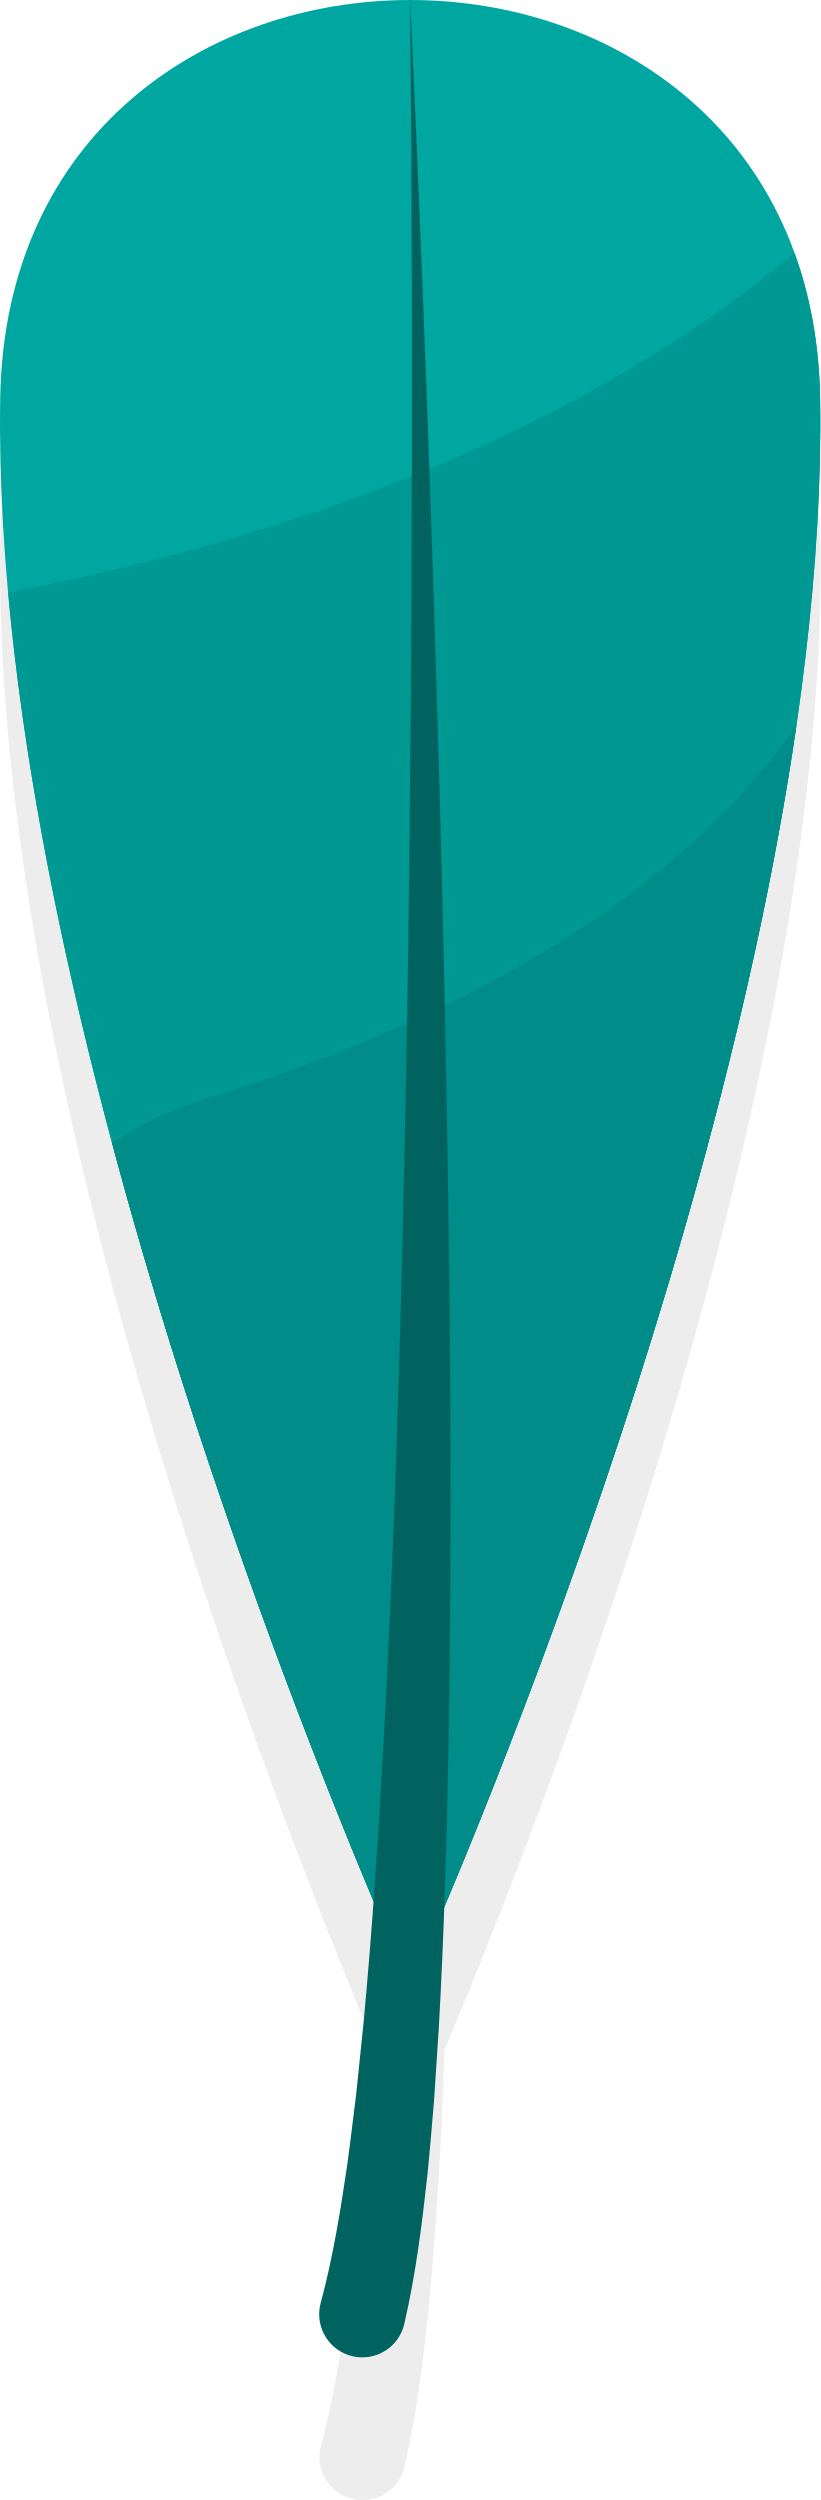
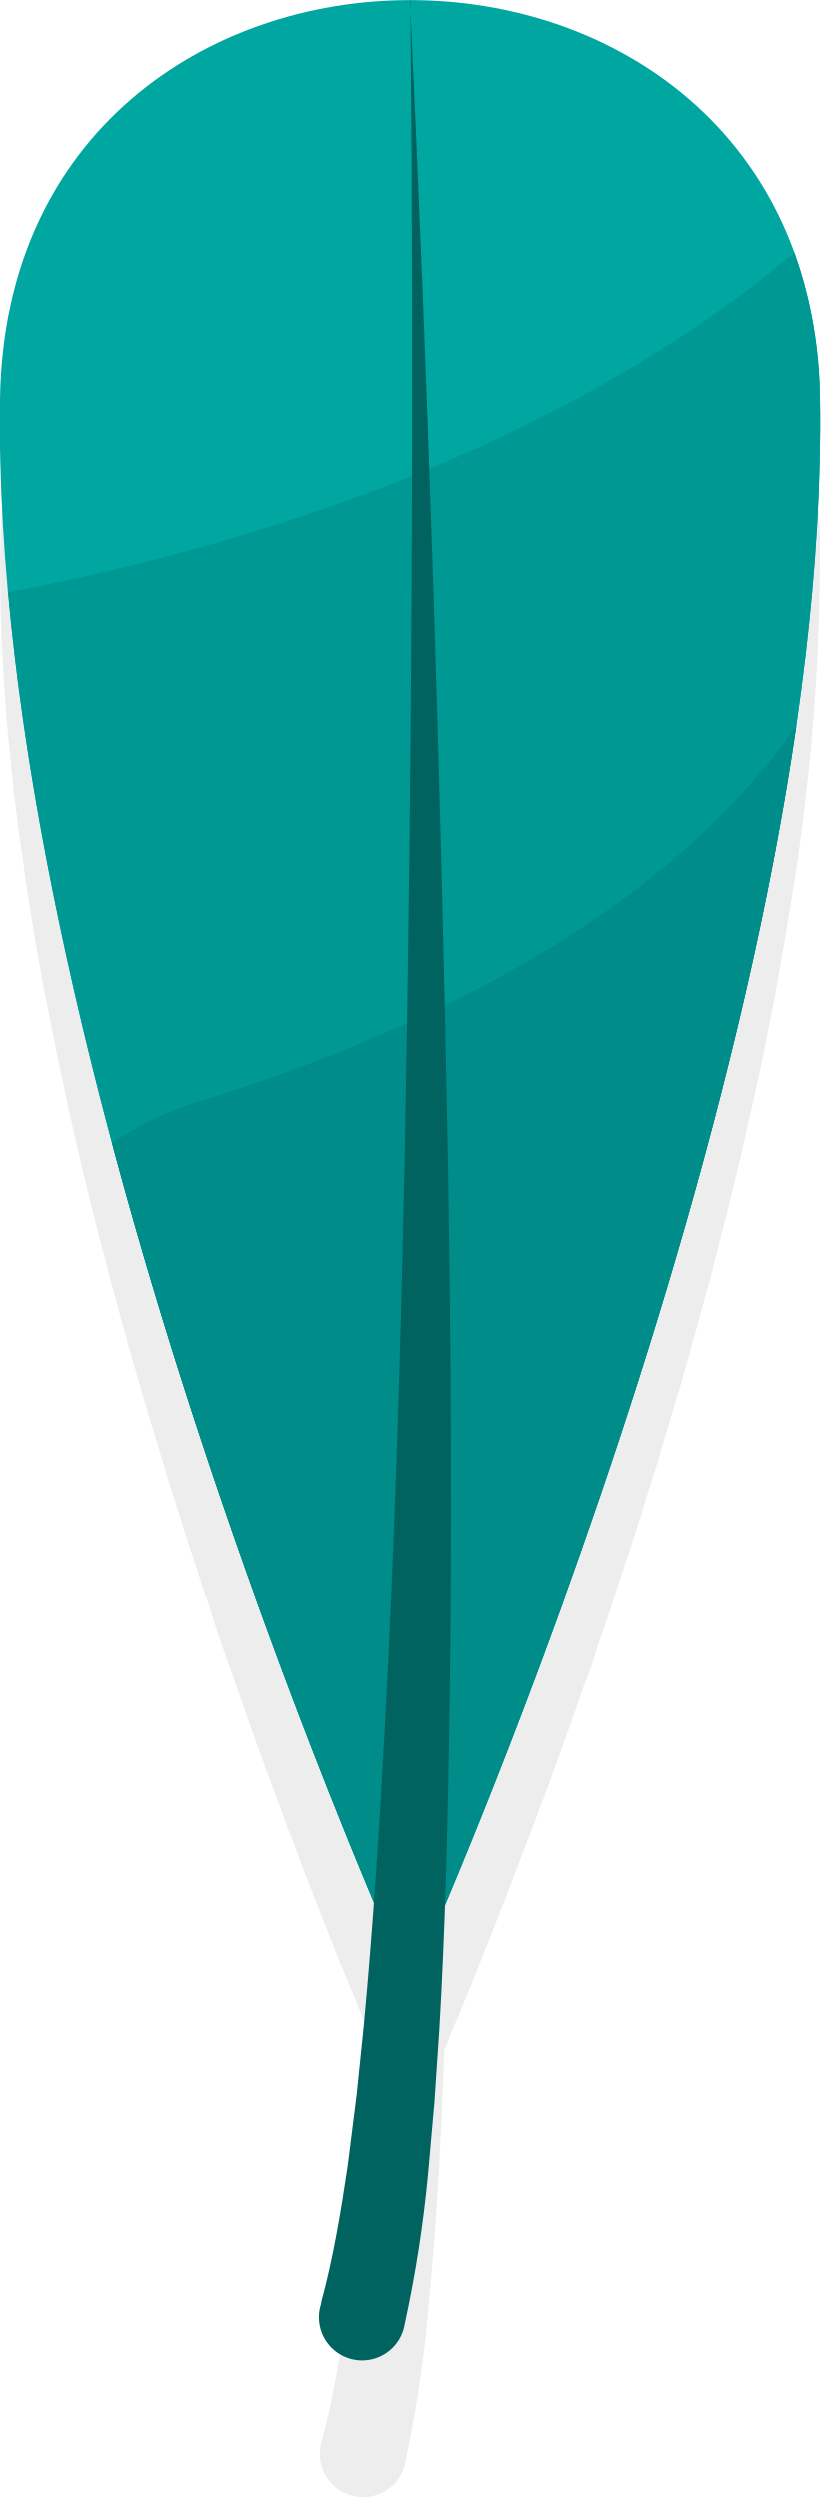
- <svg xmlns="http://www.w3.org/2000/svg" xml:space="preserve" viewBox="0 0 20.147 61.399">
-   <path fill="#ededed" d="M.199 18.056c.001.013.003.028.004.041.035.38.075.763.117 1.147.012.103.023.206.035.31.018.148.036.297.055.446.013.11.027.22.041.331.019.147.04.296.06.444.016.112.031.224.047.337.021.146.043.293.065.44.017.115.034.23.052.345.023.146.046.292.069.439.018.115.037.229.056.343.024.148.049.297.074.445.019.112.039.224.059.336.026.15.053.3.08.45.02.11.041.219.061.329.029.153.057.306.086.459.02.103.04.206.06.309.031.159.062.319.095.479.016.075.031.151.047.227.086.418.174.837.266 1.254.002.012.005.024.007.035.038.173.077.345.116.518.02.089.04.177.06.265.037.161.075.322.113.483.023.1.046.2.07.3.037.155.074.309.111.464.026.105.051.211.077.316.037.152.075.304.113.455.026.106.053.212.08.318.039.152.078.304.116.455.027.104.054.208.081.312.04.152.079.304.12.455.027.102.055.204.082.307.041.153.082.306.124.458.026.095.052.189.078.283.044.159.087.318.132.476.023.081.046.161.068.242.17.602.343 1.198.518 1.787.014.049.029.099.044.148.049.165.099.329.149.493.024.079.048.158.072.237.047.155.095.309.143.463.027.087.054.175.081.262.045.146.091.291.137.436.03.095.06.189.09.283.044.14.089.279.133.418.031.096.061.191.092.286.044.138.089.276.134.412.03.093.061.185.091.278.045.138.091.275.136.412.03.089.059.177.089.265.046.137.092.274.137.411.028.084.057.167.085.25.047.14.095.28.142.419.02.057.039.114.059.171.179.52.357 1.029.533 1.526.022.06.043.121.064.18.047.132.094.262.141.393.028.077.055.153.083.229.044.123.089.245.133.366.028.078.056.155.084.232.045.122.089.243.134.364.027.074.054.148.081.221.043.117.086.234.129.349.029.076.057.152.085.227.041.111.083.221.124.331.029.077.058.153.087.229.04.106.08.212.12.316.028.074.056.146.084.219.04.104.08.209.119.312.025.065.05.129.075.194.042.107.083.215.124.32.007.018.014.035.02.053.102.261.201.513.298.759.017.042.034.086.05.128.037.093.073.183.109.274.025.062.049.124.074.185.035.088.069.173.104.259.025.061.049.122.073.182.033.081.065.16.097.239.024.06.049.121.073.18.031.075.061.149.091.222.025.061.05.122.075.182.028.069.056.136.083.203.025.06.049.117.072.175.026.063.052.126.078.187.024.059.048.115.071.172.024.058.049.116.072.172.011.026.022.052.033.078-.073 1.002-.153 2.003-.247 3l-.181 1.752c-.074.579-.139 1.162-.221 1.738-.168 1.148-.358 2.296-.643 3.352l-.008.03c-.003.011-.006.023-.008.034-.131.57.224 1.138.794 1.269.569.131 1.138-.224 1.269-.794.287-1.246.435-2.448.567-3.651.062-.601.107-1.199.161-1.798l.118-1.791c.056-.999.099-1.996.134-2.993.009-.021.018-.043.027-.064.023-.054.045-.107.068-.163.023-.054.046-.111.069-.167.023-.054.045-.107.068-.163.026-.061.052-.125.078-.188.022-.052.043-.105.066-.159.028-.067.055-.135.084-.204.022-.054.045-.11.068-.165.03-.074.061-.147.092-.224.019-.046.038-.095.058-.142.058-.142.117-.288.177-.438.028-.068.055-.135.083-.205.032-.079.064-.16.096-.241.025-.063.05-.125.075-.189.035-.088.071-.177.106-.268.024-.061.049-.123.073-.186.035-.09.071-.181.107-.273.026-.065.051-.132.077-.198.037-.096.075-.193.113-.291.022-.056.044-.114.066-.171.141-.364.285-.742.433-1.133.023-.059.045-.119.068-.179.042-.111.084-.224.127-.338.026-.069.052-.138.077-.207.021-.055.041-.109.062-.165.022-.058.043-.117.065-.176.026-.069.051-.138.077-.208.043-.119.087-.238.131-.358.023-.063.047-.127.07-.191.038-.104.076-.208.114-.314.121-.335.244-.678.367-1.026.021-.059.042-.118.063-.177.046-.131.093-.264.139-.397.025-.072.05-.144.075-.216.046-.132.092-.265.138-.398.026-.074.052-.149.078-.225.046-.136.093-.272.14-.409.024-.071.048-.143.073-.215.048-.142.096-.284.144-.428.018-.052.035-.105.053-.157.116-.349.233-.702.35-1.059.002-.008.005-.015.007-.023.049-.152.099-.306.148-.46.023-.072.047-.144.07-.216.046-.145.092-.291.139-.437.026-.081.052-.163.077-.246.046-.146.092-.293.138-.44.025-.08.049-.16.074-.241.046-.15.093-.301.139-.453.022-.071.043-.142.065-.213.16-.529.319-1.064.475-1.604.023-.078.045-.156.068-.234.014-.049.029-.097.042-.147.029-.102.058-.204.086-.306.026-.091.052-.182.077-.273.042-.148.083-.297.124-.446.026-.093.052-.187.077-.281.026-.096.053-.192.079-.288.015-.054.029-.109.044-.164.024-.09.048-.18.072-.27.041-.155.083-.31.124-.466.014-.053.027-.105.041-.158.087-.336.174-.673.259-1.012.02-.08.041-.161.061-.242.01-.041.02-.081.03-.122.027-.11.054-.22.08-.329.025-.101.049-.201.073-.302.036-.147.071-.296.106-.443.024-.103.048-.206.072-.309.034-.147.068-.295.102-.442.024-.104.047-.208.071-.312.034-.149.067-.298.099-.448.02-.092.04-.183.06-.276.031-.145.063-.29.094-.435.034-.161.066-.321.099-.482.017-.085.035-.169.053-.254.029-.144.057-.288.085-.431.022-.111.044-.222.065-.333.01-.052.021-.105.031-.158.017-.089.033-.179.05-.268.021-.111.042-.223.062-.334.026-.142.052-.284.077-.426.02-.112.04-.224.059-.336.024-.142.049-.284.072-.425.019-.112.037-.224.055-.336.023-.141.046-.282.068-.423.023-.147.044-.294.066-.44.385-2.579.617-5.121.627-7.532.001-.257-0-.512-.004-.766-.005-.302-.024-.595-.049-.883-.004-.049-.008-.098-.013-.147-.029-.286-.067-.566-.115-.839-.004-.019-.007-.038-.011-.057-.106-.583-.255-1.133-.443-1.651C16.12.375.191 1.565.005 13.291c-.024 1.538.046 3.135.194 4.765" />
-   <path fill="#00a6a0" d="M10.073 48.776S20.4 26.035 20.142 9.79c-.207-13.053-19.93-13.053-20.137 0C-.253 26.035 10.073 48.776 10.073 48.776" />
-   <path fill="#009893" d="M10.073 48.776S20.4 26.035 20.142 9.79c-.021-1.329-.247-2.519-.631-3.577-5.876 4.91-13.464 7.211-19.312 8.341 1.411 15.583 9.875 34.221 9.875 34.221" />
-   <path fill="#008c88" d="M2.751 28.069c2.982 11.149 7.322 20.707 7.322 20.707s7.331-16.145 9.485-30.945c-3.514 5.03-9.983 7.76-14.6 9.191-.855.265-1.582.626-2.207 1.047" />
-   <path fill="#006360" d="M10.073-0c.224 4.737.409 9.476.565 14.217.156 4.741.28 9.483.355 14.228.074 4.746.106 9.493.025 14.248-.042 2.378-.108 4.757-.243 7.143l-.118 1.791c-.054.599-.098 1.197-.161 1.797-.132 1.204-.28 2.405-.567 3.651-.131.57-.7.925-1.269.794-.57-.131-.925-.7-.794-1.269.003-.012.006-.023.008-.034l.008-.029c.285-1.056.476-2.205.643-3.352.081-.576.146-1.159.221-1.738l.181-1.752c.22-2.342.374-4.7.503-7.06.256-4.722.401-9.457.503-14.194.102-4.737.153-9.477.174-14.218.02-4.741.012-9.483-.036-14.224" />
+ <svg xmlns="http://www.w3.org/2000/svg" xml:space="preserve" viewBox="0 0 20.15 61.4">
+   <path fill="#ededed" d="M.2 18.06v.04l.12 1.14.03.31.06.45.04.33.06.44.05.34a66.7 66.7 0 0 0 .31 2.01l.06.34.08.45.06.33.09.46.06.3.1.48.04.23.27 1.26V27l.12.52.06.26.11.49.07.3.11.46.08.32.11.45.08.32.12.46.08.3.12.46.08.31.13.46.07.28.14.48.06.24.52 1.79.05.14a118.52 118.52 0 0 0 .22.73l.14.47.08.26.14.44.09.28a200 200 0 0 0 .22.7l.14.42.09.27.13.42.1.26.13.41.08.25.14.42.06.17.54 1.53.06.18.14.39.08.23.14.37.08.23a181.26 181.26 0 0 0 .22.58l.13.35.08.23.12.33.1.23.11.31.08.22.12.32.08.19.12.32.02.05a150.3 150.3 0 0 0 .35.89l.11.27.07.19.1.26.08.18.1.24.07.18.1.22.07.18.08.2.07.18.08.19.07.17.07.17.04.08-.25 3-.18 1.75-.22 1.74c-.17 1.14-.36 2.3-.65 3.35v.03l-.01.03a1.06 1.06 0 0 0 2.06.48 31 31 0 0 0 .57-3.65l.16-1.8.12-1.8c.05-1 .1-1.99.13-2.99l.03-.06.07-.16.06-.17.07-.16.08-.19.07-.16.08-.2.07-.17.09-.22.06-.14a119.99 119.99 0 0 0 .35-.89l.08-.19.1-.26.08-.2.1-.26.08-.2a146.93 146.93 0 0 1 .61-1.6l.07-.17a151.03 151.03 0 0 0 .2-.55l.07-.17.06-.17.08-.2.13-.37.07-.19.11-.31.37-1.03.06-.18.14-.4.08-.2.14-.4.07-.23.14-.41.08-.22.14-.42.05-.16.35-1.06.01-.02.15-.46.07-.22.14-.43.07-.25a108.6 108.6 0 0 0 .22-.68l.14-.45.06-.22.48-1.6.06-.23.05-.15.08-.3.08-.28a134.44 134.44 0 0 0 .2-.73l.08-.29.04-.16.08-.27.12-.47.04-.15.26-1.02.06-.24.03-.12.08-.33.07-.3.11-.44.07-.31a89 89 0 0 0 .1-.44l.07-.32.1-.44.06-.28.1-.43.1-.49.05-.25.08-.43.07-.33.03-.16.05-.27.06-.34a63.21 63.21 0 0 0 .26-1.52l.07-.42.07-.44a52.91 52.91 0 0 0 .62-8.3c0-.3-.02-.6-.05-.88l-.01-.15a11.3 11.3 0 0 0-.11-.84l-.02-.05a9.38 9.38 0 0 0-.44-1.66C16.12.37.2 1.57.01 13.3c-.03 1.54.04 3.14.19 4.77" />
+   <path fill="#00a6a0" d="M10.07 48.78S20.4 26.03 20.14 9.79C19.94-3.26.21-3.26 0 9.79c-.25 16.24 10.07 38.99 10.07 38.99" />
+   <path fill="#009893" d="M10.07 48.78S20.4 26.03 20.14 9.79a10.94 10.94 0 0 0-.63-3.58C13.63 11.12 6.05 13.42.2 14.55c1.41 15.59 9.87 34.23 9.87 34.23" />
+   <path fill="#008c88" d="M2.75 28.07c2.98 11.15 7.32 20.7 7.32 20.7s7.33-16.14 9.49-30.94c-3.52 5.03-9.98 7.76-14.6 9.2-.86.26-1.58.62-2.2 1.04" />
+   <path fill="#006360" d="M10.07 0A994.6 994.6 0 0 1 11 28.45c.08 4.74.11 9.49.03 14.24-.04 2.38-.1 4.76-.24 7.15l-.12 1.79-.16 1.8a31 31 0 0 1-.57 3.65 1.06 1.06 0 1 1-2.05-.51v-.03c.29-1.06.48-2.2.65-3.35l.22-1.74.18-1.75c.22-2.35.37-4.7.5-7.06.26-4.72.4-9.46.5-14.2A1000.86 1000.86 0 0 0 10.08 0" />
</svg>
